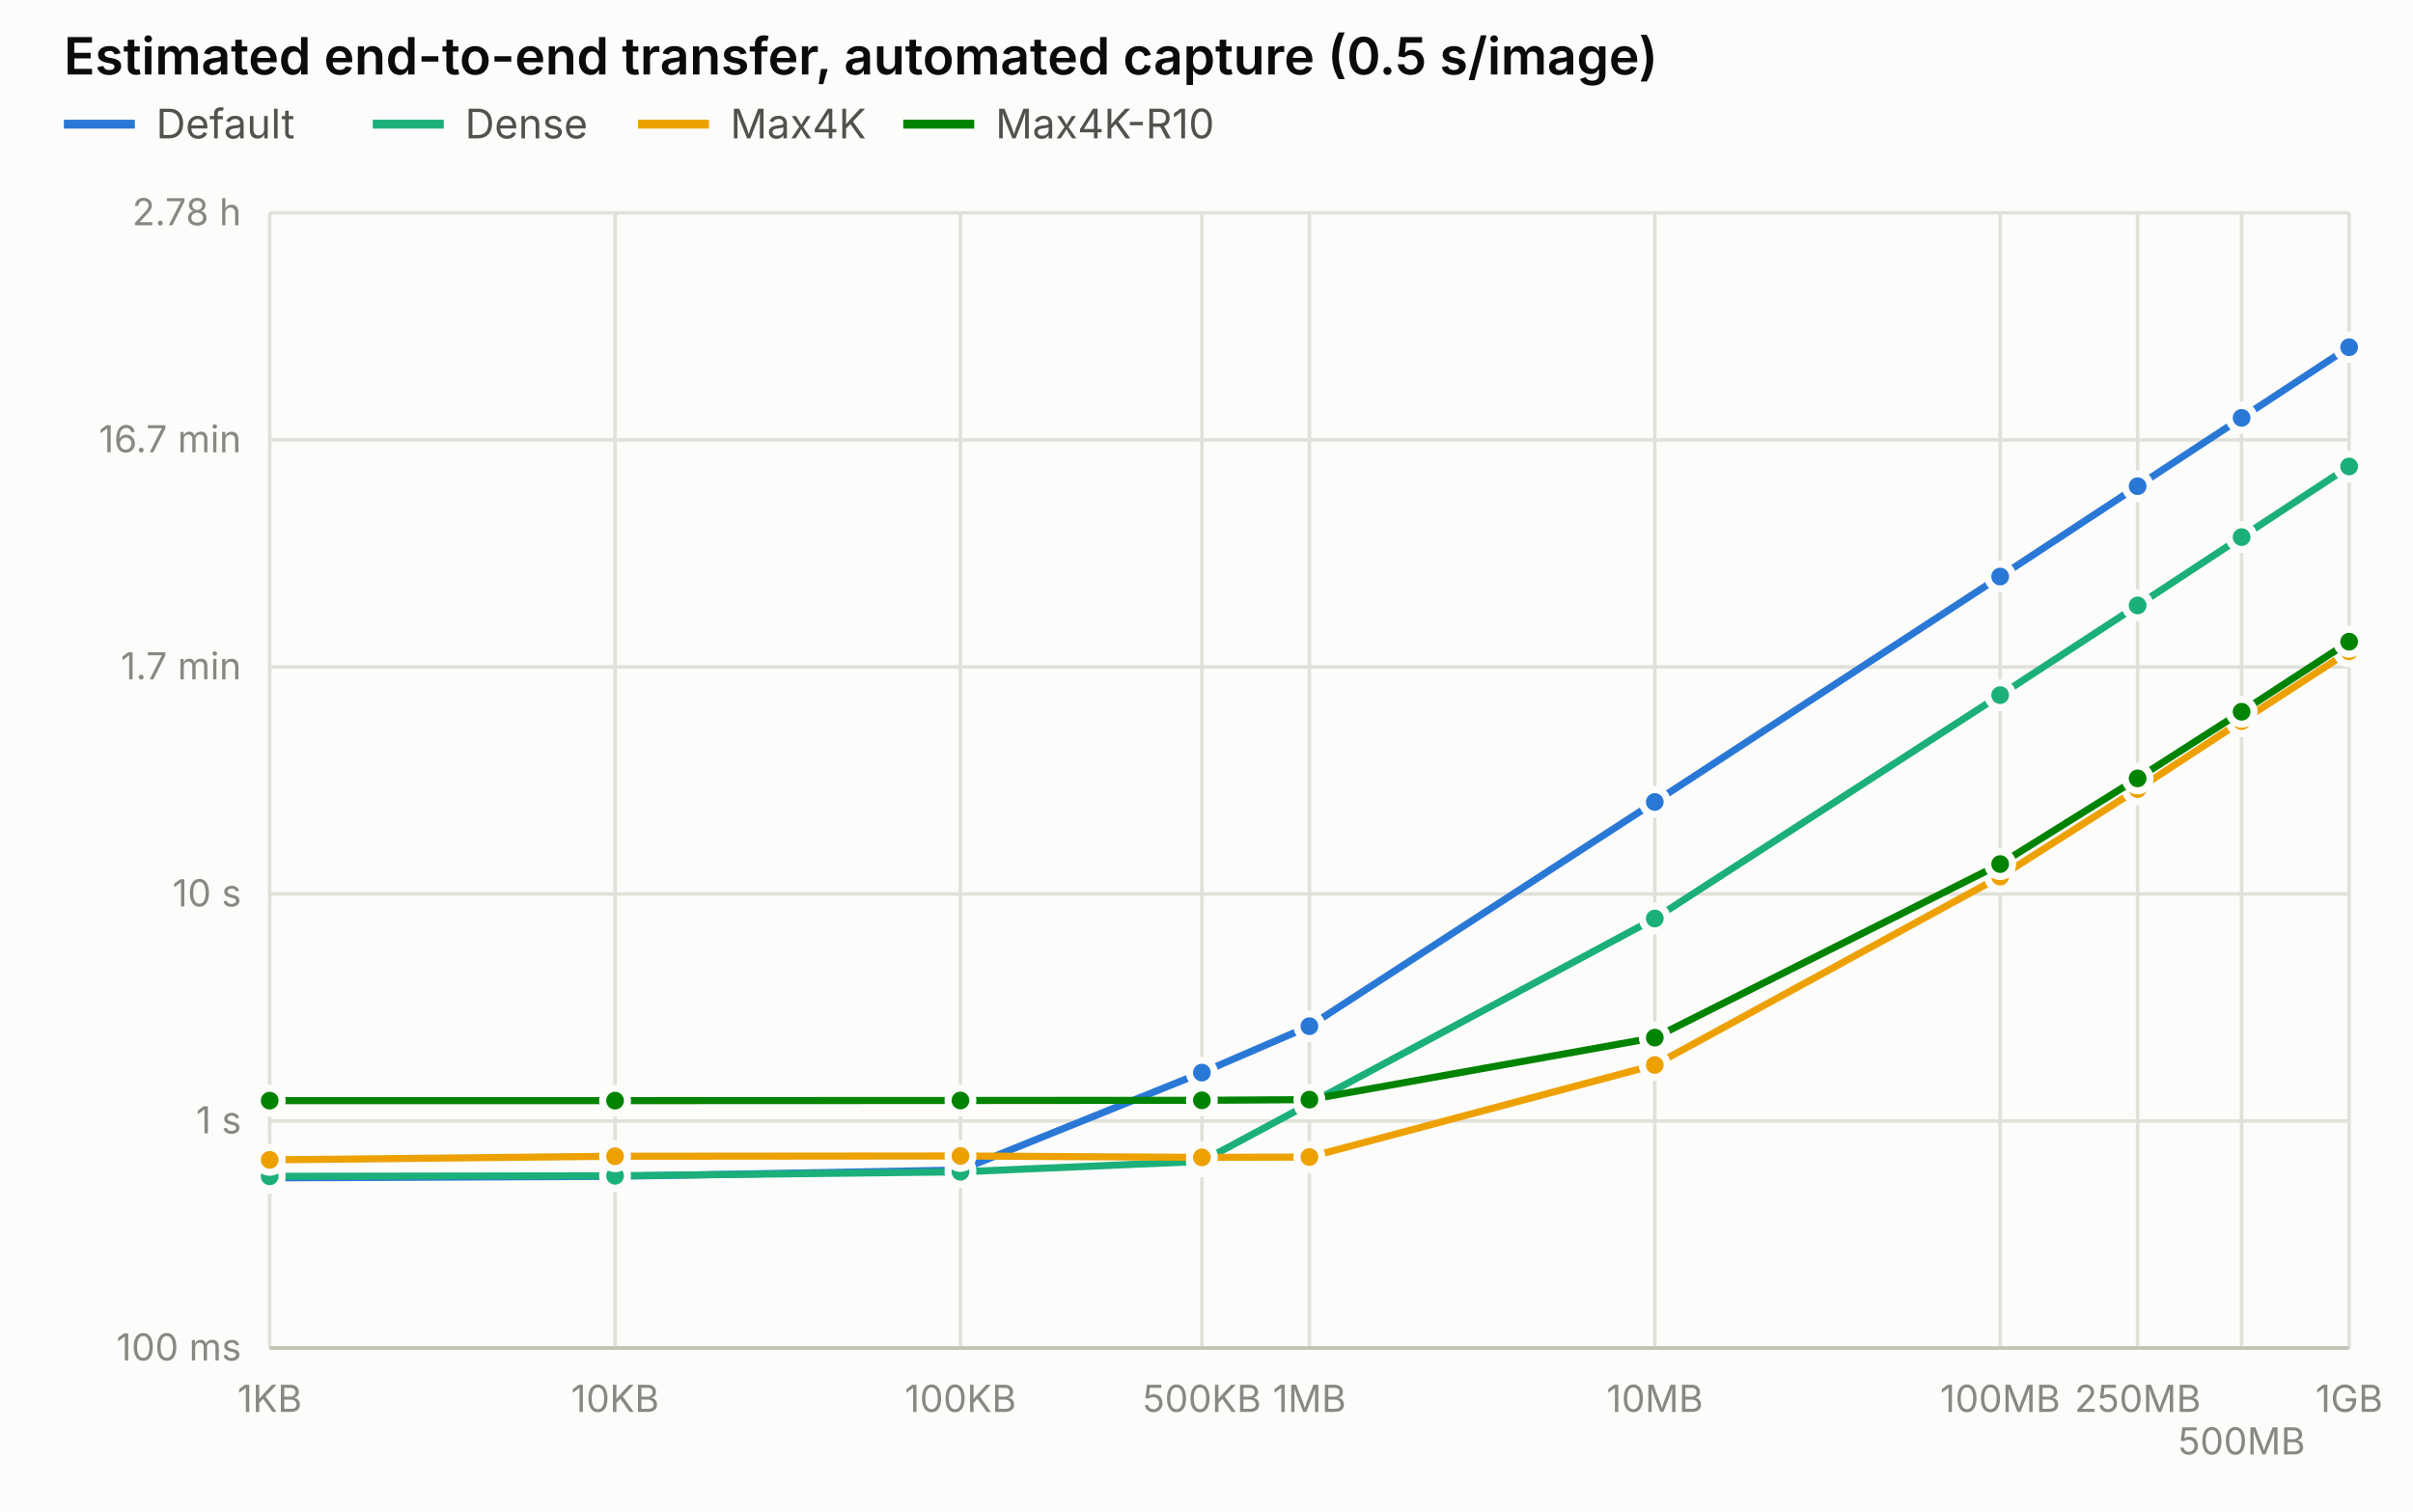
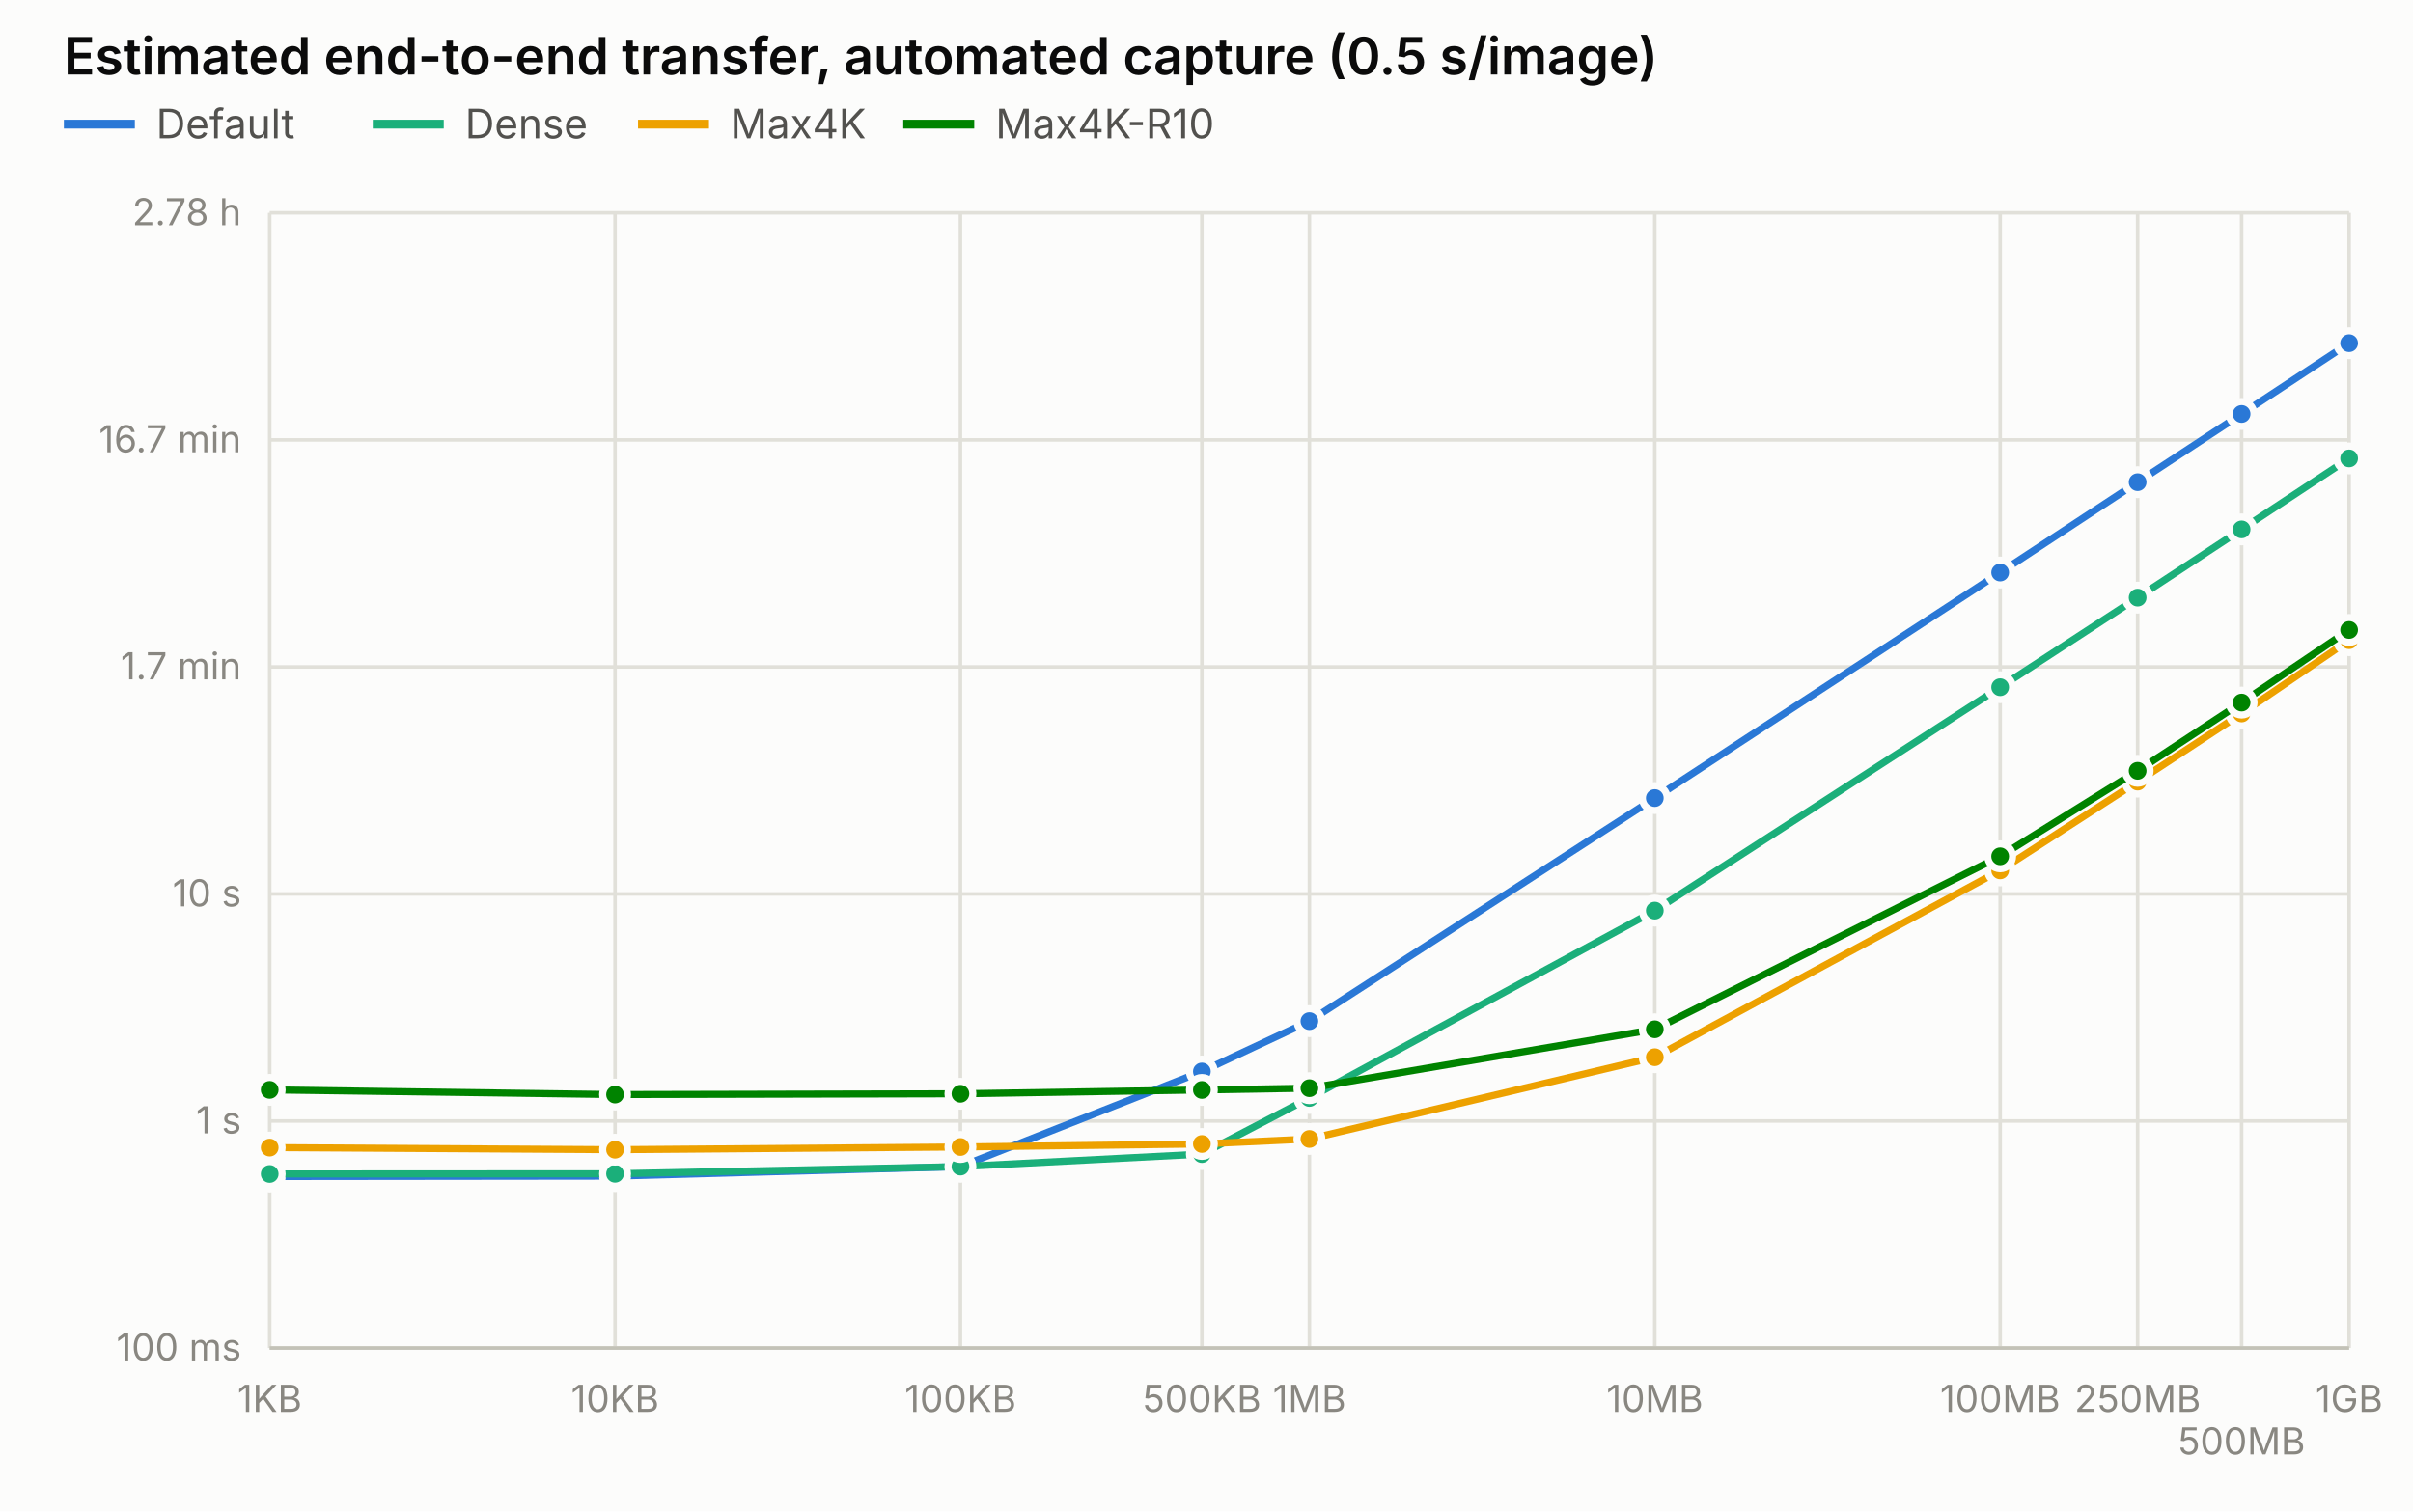
<svg xmlns="http://www.w3.org/2000/svg" viewBox="0 0 680 426" width="680" height="426" role="img" aria-label="Estimated end-to-end transfer, automated capture (0.5 s/image)">
  <rect width="680" height="426" fill="#fcfcfb" />
  <text x="18" y="21" font-family="system-ui, -apple-system, Segoe UI, sans-serif" font-size="14.5" font-weight="600" fill="#0b0b0b">Estimated end-to-end transfer, automated capture (0.5 s/image)</text>
  <line x1="18" y1="35" x2="38" y2="35" stroke="#2a78d6" stroke-width="2.5" />
  <text x="44" y="39" font-family="system-ui, -apple-system, Segoe UI, sans-serif" font-size="11.5" fill="#52514e">Default</text>
  <line x1="105.05" y1="35" x2="125.05" y2="35" stroke="#1baf7a" stroke-width="2.5" />
  <text x="131.05" y="39" font-family="system-ui, -apple-system, Segoe UI, sans-serif" font-size="11.5" fill="#52514e">Dense</text>
  <line x1="179.8" y1="35" x2="199.8" y2="35" stroke="#eda100" stroke-width="2.5" />
  <text x="205.8" y="39" font-family="system-ui, -apple-system, Segoe UI, sans-serif" font-size="11.5" fill="#52514e">Max4K</text>
  <line x1="254.55" y1="35" x2="274.55" y2="35" stroke="#008300" stroke-width="2.5" />
  <text x="280.55" y="39" font-family="system-ui, -apple-system, Segoe UI, sans-serif" font-size="11.5" fill="#52514e">Max4K-R10</text>
  <g transform="translate(0,46)">
    <line x1="76" y1="334" x2="662" y2="334" stroke="#e1e0d9" stroke-width="1" />
    <text x="68" y="337.5" fill="#898781" font-size="10.5" font-family="system-ui, -apple-system, Segoe UI, sans-serif" text-anchor="end">100 ms</text>
    <line x1="76" y1="270" x2="662" y2="270" stroke="#e1e0d9" stroke-width="1" />
    <text x="68" y="273.5" fill="#898781" font-size="10.5" font-family="system-ui, -apple-system, Segoe UI, sans-serif" text-anchor="end">1 s</text>
    <line x1="76" y1="206" x2="662" y2="206" stroke="#e1e0d9" stroke-width="1" />
    <text x="68" y="209.5" fill="#898781" font-size="10.5" font-family="system-ui, -apple-system, Segoe UI, sans-serif" text-anchor="end">10 s</text>
    <line x1="76" y1="142" x2="662" y2="142" stroke="#e1e0d9" stroke-width="1" />
    <text x="68" y="145.5" fill="#898781" font-size="10.5" font-family="system-ui, -apple-system, Segoe UI, sans-serif" text-anchor="end">1.7 min</text>
    <line x1="76" y1="78" x2="662" y2="78" stroke="#e1e0d9" stroke-width="1" />
    <text x="68" y="81.5" fill="#898781" font-size="10.5" font-family="system-ui, -apple-system, Segoe UI, sans-serif" text-anchor="end">16.7 min</text>
    <line x1="76" y1="14" x2="662" y2="14" stroke="#e1e0d9" stroke-width="1" />
    <text x="68" y="17.5" fill="#898781" font-size="10.5" font-family="system-ui, -apple-system, Segoe UI, sans-serif" text-anchor="end">2.78 h</text>
    <line x1="76" y1="14" x2="76" y2="334" stroke="#e1e0d9" stroke-width="1" />
    <text x="76" y="352" fill="#898781" font-size="10.5" font-family="system-ui, -apple-system, Segoe UI, sans-serif" text-anchor="middle">1KB</text>
    <line x1="173.33" y1="14" x2="173.33" y2="334" stroke="#e1e0d9" stroke-width="1" />
    <text x="173.33" y="352" fill="#898781" font-size="10.5" font-family="system-ui, -apple-system, Segoe UI, sans-serif" text-anchor="middle">10KB</text>
    <line x1="270.66" y1="14" x2="270.66" y2="334" stroke="#e1e0d9" stroke-width="1" />
    <text x="270.66" y="352" fill="#898781" font-size="10.5" font-family="system-ui, -apple-system, Segoe UI, sans-serif" text-anchor="middle">100KB</text>
    <line x1="338.7" y1="14" x2="338.7" y2="334" stroke="#e1e0d9" stroke-width="1" />
    <text x="338.7" y="352" fill="#898781" font-size="10.5" font-family="system-ui, -apple-system, Segoe UI, sans-serif" text-anchor="middle">500KB</text>
    <line x1="369" y1="14" x2="369" y2="334" stroke="#e1e0d9" stroke-width="1" />
    <text x="369" y="352" fill="#898781" font-size="10.5" font-family="system-ui, -apple-system, Segoe UI, sans-serif" text-anchor="middle">1MB</text>
    <line x1="466.33" y1="14" x2="466.33" y2="334" stroke="#e1e0d9" stroke-width="1" />
    <text x="466.33" y="352" fill="#898781" font-size="10.5" font-family="system-ui, -apple-system, Segoe UI, sans-serif" text-anchor="middle">10MB</text>
    <line x1="563.66" y1="14" x2="563.66" y2="334" stroke="#e1e0d9" stroke-width="1" />
    <text x="563.66" y="352" fill="#898781" font-size="10.5" font-family="system-ui, -apple-system, Segoe UI, sans-serif" text-anchor="middle">100MB</text>
    <line x1="602.4" y1="14" x2="602.4" y2="334" stroke="#e1e0d9" stroke-width="1" />
    <text x="602.4" y="352" fill="#898781" font-size="10.5" font-family="system-ui, -apple-system, Segoe UI, sans-serif" text-anchor="middle">250MB</text>
    <line x1="631.7" y1="14" x2="631.7" y2="334" stroke="#e1e0d9" stroke-width="1" />
    <text x="631.7" y="364" fill="#898781" font-size="10.5" font-family="system-ui, -apple-system, Segoe UI, sans-serif" text-anchor="middle">500MB</text>
    <line x1="662" y1="14" x2="662" y2="334" stroke="#e1e0d9" stroke-width="1" />
    <text x="662" y="352" fill="#898781" font-size="10.5" font-family="system-ui, -apple-system, Segoe UI, sans-serif" text-anchor="middle">1GB</text>
    <line x1="76" y1="334" x2="662" y2="334" stroke="#c3c2b7" stroke-width="1" />
-     <polyline points="76,286.04 173.33,285.6 270.66,283.83 338.7,256.36 369,243.28 466.33,180.07 563.66,116.52 602.4,91.05 631.7,71.8 662,51.88" fill="none" stroke="#2a78d6" stroke-width="2" />
-     <circle cx="76" cy="286.04" r="3.5" fill="#2a78d6" stroke="#fcfcfb" stroke-width="2" />
-     <circle cx="173.33" cy="285.6" r="3.5" fill="#2a78d6" stroke="#fcfcfb" stroke-width="2" />
-     <circle cx="270.66" cy="283.83" r="3.5" fill="#2a78d6" stroke="#fcfcfb" stroke-width="2" />
-     <circle cx="338.7" cy="256.36" r="3.5" fill="#2a78d6" stroke="#fcfcfb" stroke-width="2" />
-     <circle cx="369" cy="243.28" r="3.5" fill="#2a78d6" stroke="#fcfcfb" stroke-width="2" />
-     <circle cx="466.33" cy="180.07" r="3.5" fill="#2a78d6" stroke="#fcfcfb" stroke-width="2" />
-     <circle cx="563.66" cy="116.52" r="3.5" fill="#2a78d6" stroke="#fcfcfb" stroke-width="2" />
-     <circle cx="602.4" cy="91.05" r="3.5" fill="#2a78d6" stroke="#fcfcfb" stroke-width="2" />
-     <circle cx="631.7" cy="71.8" r="3.5" fill="#2a78d6" stroke="#fcfcfb" stroke-width="2" />
-     <circle cx="662" cy="51.88" r="3.5" fill="#2a78d6" stroke="#fcfcfb" stroke-width="2" />
-     <polyline points="76,285.6 173.33,285.45 270.66,284.33 338.7,281.39 369,265.12 466.33,212.92 563.66,149.95 602.4,124.67 631.7,105.41 662,85.49" fill="none" stroke="#1baf7a" stroke-width="2" />
-     <circle cx="76" cy="285.6" r="3.5" fill="#1baf7a" stroke="#fcfcfb" stroke-width="2" />
-     <circle cx="173.33" cy="285.45" r="3.5" fill="#1baf7a" stroke="#fcfcfb" stroke-width="2" />
-     <circle cx="270.66" cy="284.33" r="3.5" fill="#1baf7a" stroke="#fcfcfb" stroke-width="2" />
-     <circle cx="338.7" cy="281.39" r="3.5" fill="#1baf7a" stroke="#fcfcfb" stroke-width="2" />
-     <circle cx="369" cy="265.12" r="3.5" fill="#1baf7a" stroke="#fcfcfb" stroke-width="2" />
-     <circle cx="466.33" cy="212.92" r="3.5" fill="#1baf7a" stroke="#fcfcfb" stroke-width="2" />
-     <circle cx="563.66" cy="149.95" r="3.5" fill="#1baf7a" stroke="#fcfcfb" stroke-width="2" />
-     <circle cx="602.4" cy="124.67" r="3.5" fill="#1baf7a" stroke="#fcfcfb" stroke-width="2" />
-     <circle cx="631.7" cy="105.41" r="3.5" fill="#1baf7a" stroke="#fcfcfb" stroke-width="2" />
-     <circle cx="662" cy="85.49" r="3.5" fill="#1baf7a" stroke="#fcfcfb" stroke-width="2" />
-     <polyline points="76,280.96 173.33,279.94 270.66,279.86 338.7,280.26 369,280.16 466.33,254.21 563.66,201.12 602.4,176.45 631.7,157.28 662,137.62" fill="none" stroke="#eda100" stroke-width="2" />
-     <circle cx="76" cy="280.96" r="3.5" fill="#eda100" stroke="#fcfcfb" stroke-width="2" />
-     <circle cx="173.33" cy="279.94" r="3.5" fill="#eda100" stroke="#fcfcfb" stroke-width="2" />
-     <circle cx="270.66" cy="279.86" r="3.5" fill="#eda100" stroke="#fcfcfb" stroke-width="2" />
-     <circle cx="338.7" cy="280.26" r="3.5" fill="#eda100" stroke="#fcfcfb" stroke-width="2" />
-     <circle cx="369" cy="280.16" r="3.5" fill="#eda100" stroke="#fcfcfb" stroke-width="2" />
-     <circle cx="466.33" cy="254.21" r="3.5" fill="#eda100" stroke="#fcfcfb" stroke-width="2" />
-     <circle cx="563.66" cy="201.12" r="3.5" fill="#eda100" stroke="#fcfcfb" stroke-width="2" />
-     <circle cx="602.4" cy="176.45" r="3.5" fill="#eda100" stroke="#fcfcfb" stroke-width="2" />
-     <circle cx="631.7" cy="157.28" r="3.5" fill="#eda100" stroke="#fcfcfb" stroke-width="2" />
-     <circle cx="662" cy="137.62" r="3.5" fill="#eda100" stroke="#fcfcfb" stroke-width="2" />
-     <polyline points="76,264.26 173.33,264.26 270.66,264.22 338.7,264.17 369,263.98 466.33,246.5 563.66,197.58 602.4,173.43 631.7,154.64 662,134.89" fill="none" stroke="#008300" stroke-width="2" />
-     <circle cx="76" cy="264.26" r="3.5" fill="#008300" stroke="#fcfcfb" stroke-width="2" />
-     <circle cx="173.33" cy="264.26" r="3.5" fill="#008300" stroke="#fcfcfb" stroke-width="2" />
-     <circle cx="270.66" cy="264.22" r="3.5" fill="#008300" stroke="#fcfcfb" stroke-width="2" />
-     <circle cx="338.7" cy="264.17" r="3.5" fill="#008300" stroke="#fcfcfb" stroke-width="2" />
-     <circle cx="369" cy="263.98" r="3.5" fill="#008300" stroke="#fcfcfb" stroke-width="2" />
-     <circle cx="466.33" cy="246.5" r="3.5" fill="#008300" stroke="#fcfcfb" stroke-width="2" />
-     <circle cx="563.66" cy="197.58" r="3.5" fill="#008300" stroke="#fcfcfb" stroke-width="2" />
-     <circle cx="602.4" cy="173.43" r="3.5" fill="#008300" stroke="#fcfcfb" stroke-width="2" />
-     <circle cx="631.7" cy="154.64" r="3.5" fill="#008300" stroke="#fcfcfb" stroke-width="2" />
-     <circle cx="662" cy="134.89" r="3.5" fill="#008300" stroke="#fcfcfb" stroke-width="2" />
+     <polyline points="76,285.66 173.33,285.55 270.66,282.86 338.7,256.05 369,241.85 466.33,178.97 563.66,115.39 602.4,89.92 631.7,70.69 662,50.74" fill="none" stroke="#2a78d6" stroke-width="2" />
+     <circle cx="76" cy="285.66" r="3.5" fill="#2a78d6" stroke="#fcfcfb" stroke-width="2" />
+     <circle cx="173.33" cy="285.55" r="3.5" fill="#2a78d6" stroke="#fcfcfb" stroke-width="2" />
+     <circle cx="270.66" cy="282.86" r="3.5" fill="#2a78d6" stroke="#fcfcfb" stroke-width="2" />
+     <circle cx="338.7" cy="256.05" r="3.5" fill="#2a78d6" stroke="#fcfcfb" stroke-width="2" />
+     <circle cx="369" cy="241.85" r="3.5" fill="#2a78d6" stroke="#fcfcfb" stroke-width="2" />
+     <circle cx="466.33" cy="178.97" r="3.5" fill="#2a78d6" stroke="#fcfcfb" stroke-width="2" />
+     <circle cx="563.66" cy="115.39" r="3.5" fill="#2a78d6" stroke="#fcfcfb" stroke-width="2" />
+     <circle cx="602.4" cy="89.92" r="3.5" fill="#2a78d6" stroke="#fcfcfb" stroke-width="2" />
+     <circle cx="631.7" cy="70.69" r="3.5" fill="#2a78d6" stroke="#fcfcfb" stroke-width="2" />
+     <circle cx="662" cy="50.74" r="3.5" fill="#2a78d6" stroke="#fcfcfb" stroke-width="2" />
+     <polyline points="76,284.94 173.33,284.89 270.66,282.86 338.7,279.33 369,263.51 466.33,210.7 563.66,147.72 602.4,122.47 631.7,103.23 662,83.22" fill="none" stroke="#1baf7a" stroke-width="2" />
+     <circle cx="76" cy="284.94" r="3.5" fill="#1baf7a" stroke="#fcfcfb" stroke-width="2" />
+     <circle cx="173.33" cy="284.89" r="3.5" fill="#1baf7a" stroke="#fcfcfb" stroke-width="2" />
+     <circle cx="270.66" cy="282.86" r="3.5" fill="#1baf7a" stroke="#fcfcfb" stroke-width="2" />
+     <circle cx="338.7" cy="279.33" r="3.5" fill="#1baf7a" stroke="#fcfcfb" stroke-width="2" />
+     <circle cx="369" cy="263.51" r="3.5" fill="#1baf7a" stroke="#fcfcfb" stroke-width="2" />
+     <circle cx="466.33" cy="210.7" r="3.5" fill="#1baf7a" stroke="#fcfcfb" stroke-width="2" />
+     <circle cx="563.66" cy="147.72" r="3.5" fill="#1baf7a" stroke="#fcfcfb" stroke-width="2" />
+     <circle cx="602.4" cy="122.47" r="3.5" fill="#1baf7a" stroke="#fcfcfb" stroke-width="2" />
+     <circle cx="631.7" cy="103.23" r="3.5" fill="#1baf7a" stroke="#fcfcfb" stroke-width="2" />
+     <circle cx="662" cy="83.22" r="3.5" fill="#1baf7a" stroke="#fcfcfb" stroke-width="2" />
+     <polyline points="76,277.5 173.33,278.09 270.66,277.33 338.7,276.48 369,275.07 466.33,252.02 563.66,199.36 602.4,174.33 631.7,155.12 662,134.46" fill="none" stroke="#eda100" stroke-width="2" />
+     <circle cx="76" cy="277.5" r="3.5" fill="#eda100" stroke="#fcfcfb" stroke-width="2" />
+     <circle cx="173.33" cy="278.09" r="3.5" fill="#eda100" stroke="#fcfcfb" stroke-width="2" />
+     <circle cx="270.66" cy="277.33" r="3.5" fill="#eda100" stroke="#fcfcfb" stroke-width="2" />
+     <circle cx="338.7" cy="276.48" r="3.5" fill="#eda100" stroke="#fcfcfb" stroke-width="2" />
+     <circle cx="369" cy="275.07" r="3.5" fill="#eda100" stroke="#fcfcfb" stroke-width="2" />
+     <circle cx="466.33" cy="252.02" r="3.5" fill="#eda100" stroke="#fcfcfb" stroke-width="2" />
+     <circle cx="563.66" cy="199.36" r="3.5" fill="#eda100" stroke="#fcfcfb" stroke-width="2" />
+     <circle cx="602.4" cy="174.33" r="3.5" fill="#eda100" stroke="#fcfcfb" stroke-width="2" />
+     <circle cx="631.7" cy="155.12" r="3.5" fill="#eda100" stroke="#fcfcfb" stroke-width="2" />
+     <circle cx="662" cy="134.46" r="3.5" fill="#eda100" stroke="#fcfcfb" stroke-width="2" />
+     <polyline points="76,261.23 173.33,262.55 270.66,262.33 338.7,261.25 369,260.75 466.33,244.15 563.66,195.39 602.4,171.29 631.7,152.05 662,131.58" fill="none" stroke="#008300" stroke-width="2" />
+     <circle cx="76" cy="261.23" r="3.5" fill="#008300" stroke="#fcfcfb" stroke-width="2" />
+     <circle cx="173.33" cy="262.55" r="3.5" fill="#008300" stroke="#fcfcfb" stroke-width="2" />
+     <circle cx="270.66" cy="262.33" r="3.5" fill="#008300" stroke="#fcfcfb" stroke-width="2" />
+     <circle cx="338.7" cy="261.25" r="3.5" fill="#008300" stroke="#fcfcfb" stroke-width="2" />
+     <circle cx="369" cy="260.75" r="3.5" fill="#008300" stroke="#fcfcfb" stroke-width="2" />
+     <circle cx="466.33" cy="244.15" r="3.5" fill="#008300" stroke="#fcfcfb" stroke-width="2" />
+     <circle cx="563.66" cy="195.39" r="3.5" fill="#008300" stroke="#fcfcfb" stroke-width="2" />
+     <circle cx="602.4" cy="171.29" r="3.5" fill="#008300" stroke="#fcfcfb" stroke-width="2" />
+     <circle cx="631.7" cy="152.05" r="3.5" fill="#008300" stroke="#fcfcfb" stroke-width="2" />
+     <circle cx="662" cy="131.58" r="3.5" fill="#008300" stroke="#fcfcfb" stroke-width="2" />
  </g>
</svg>
